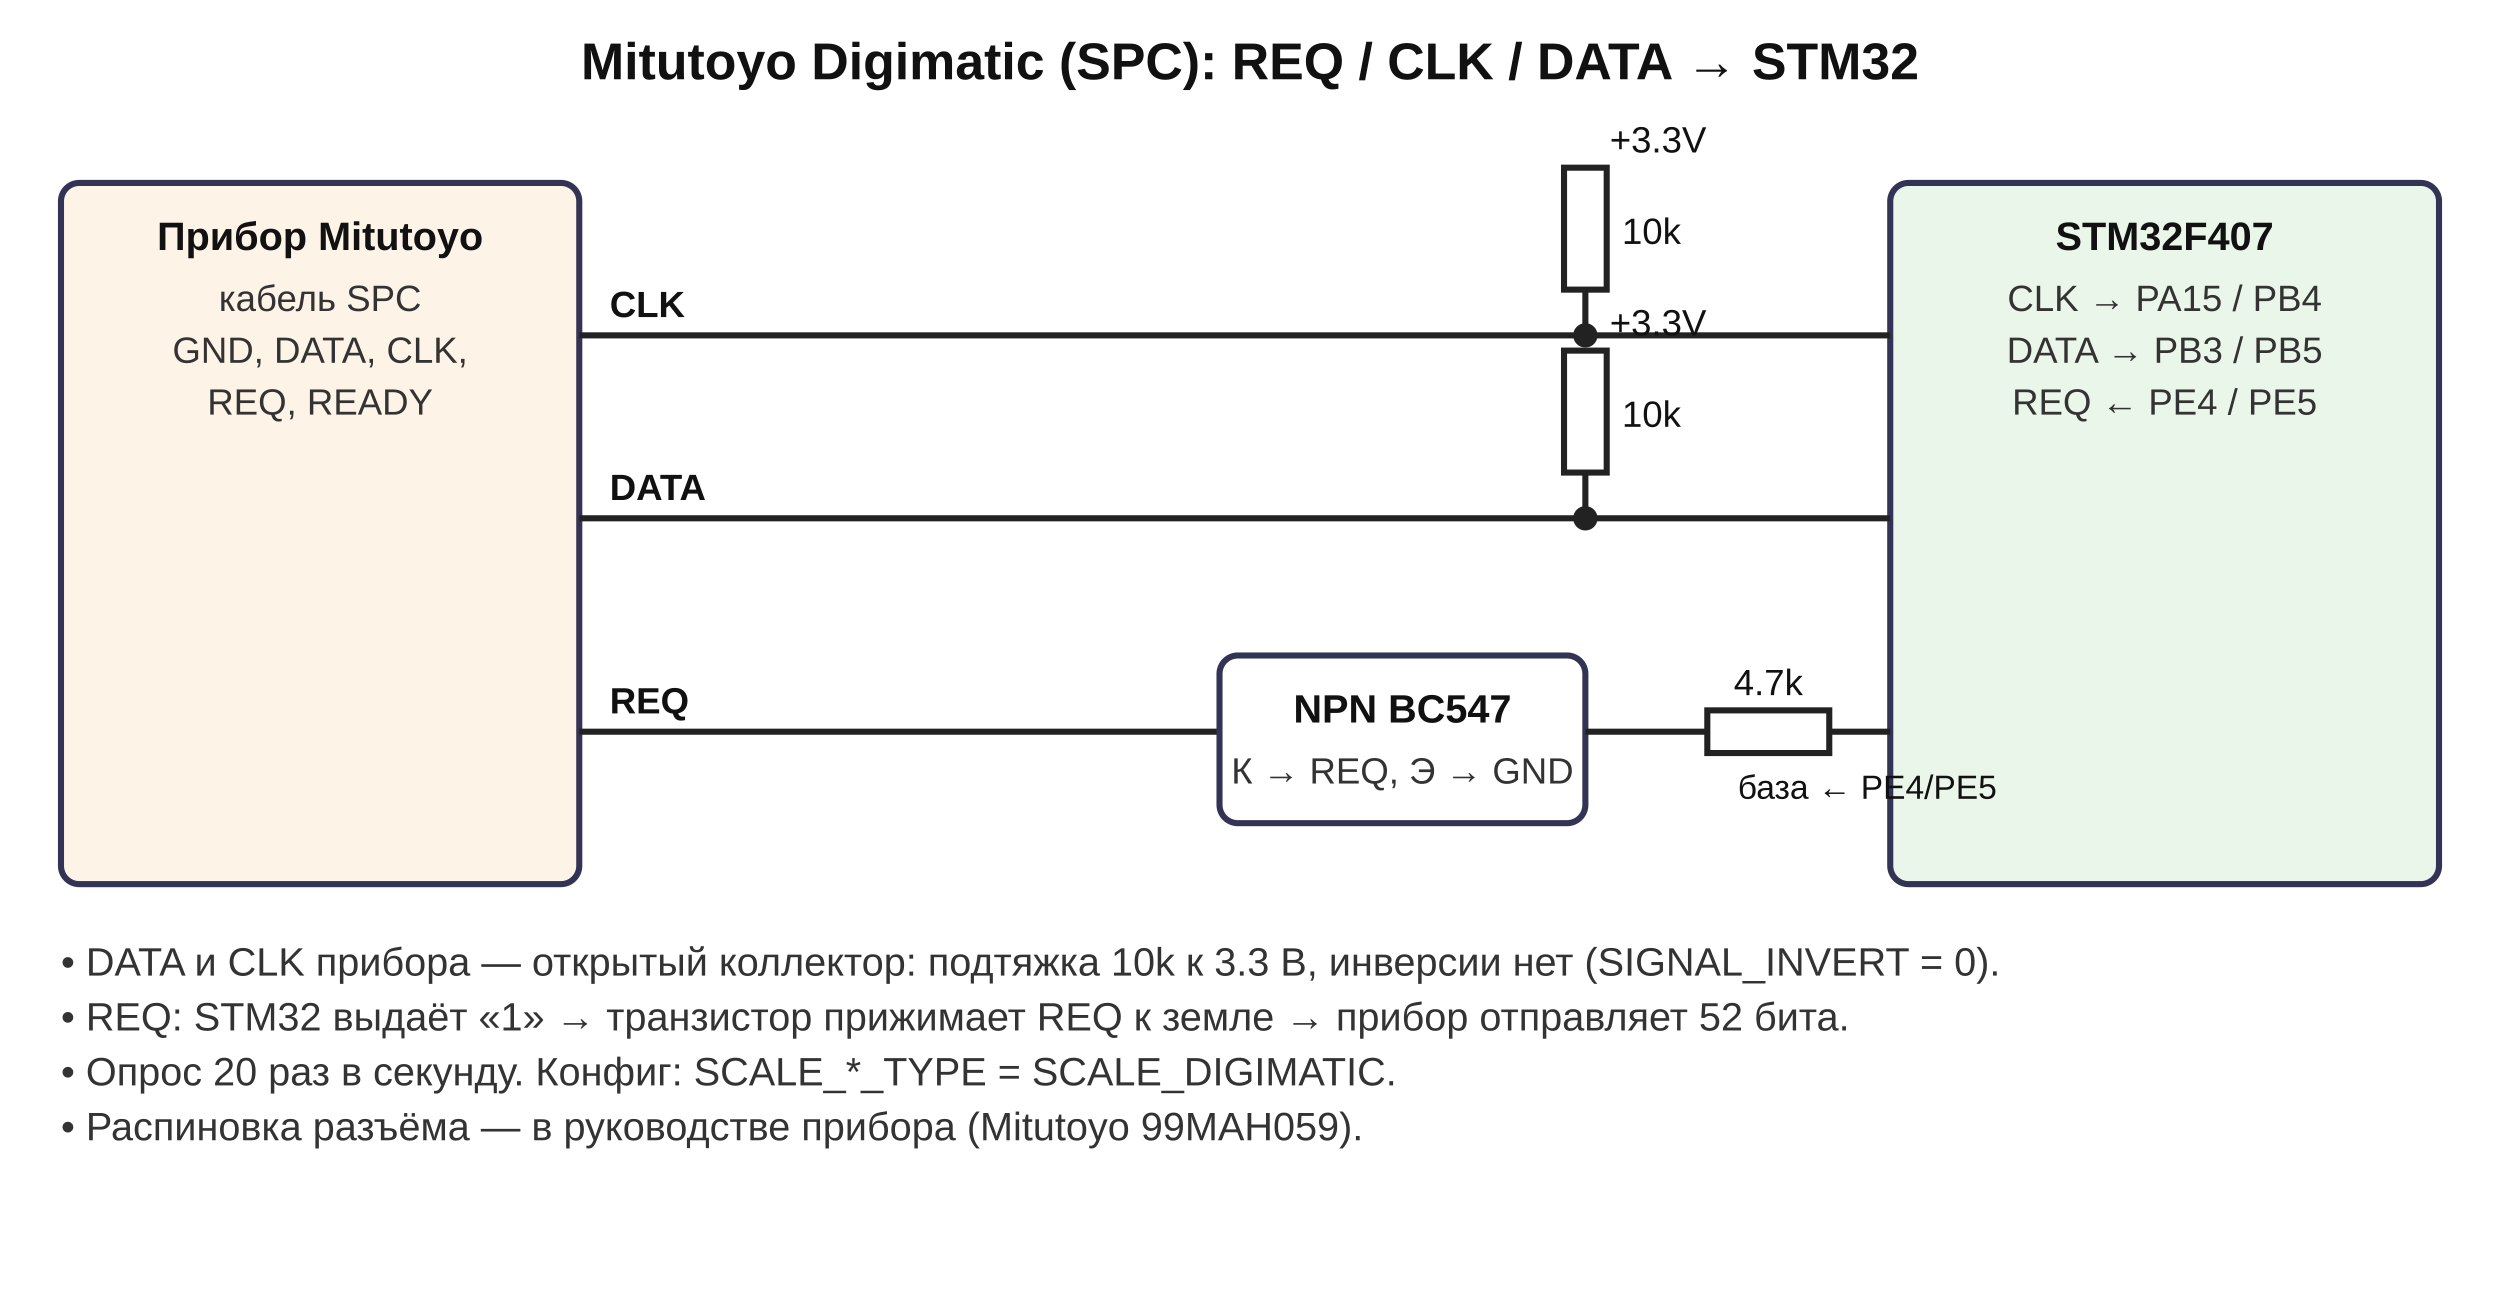
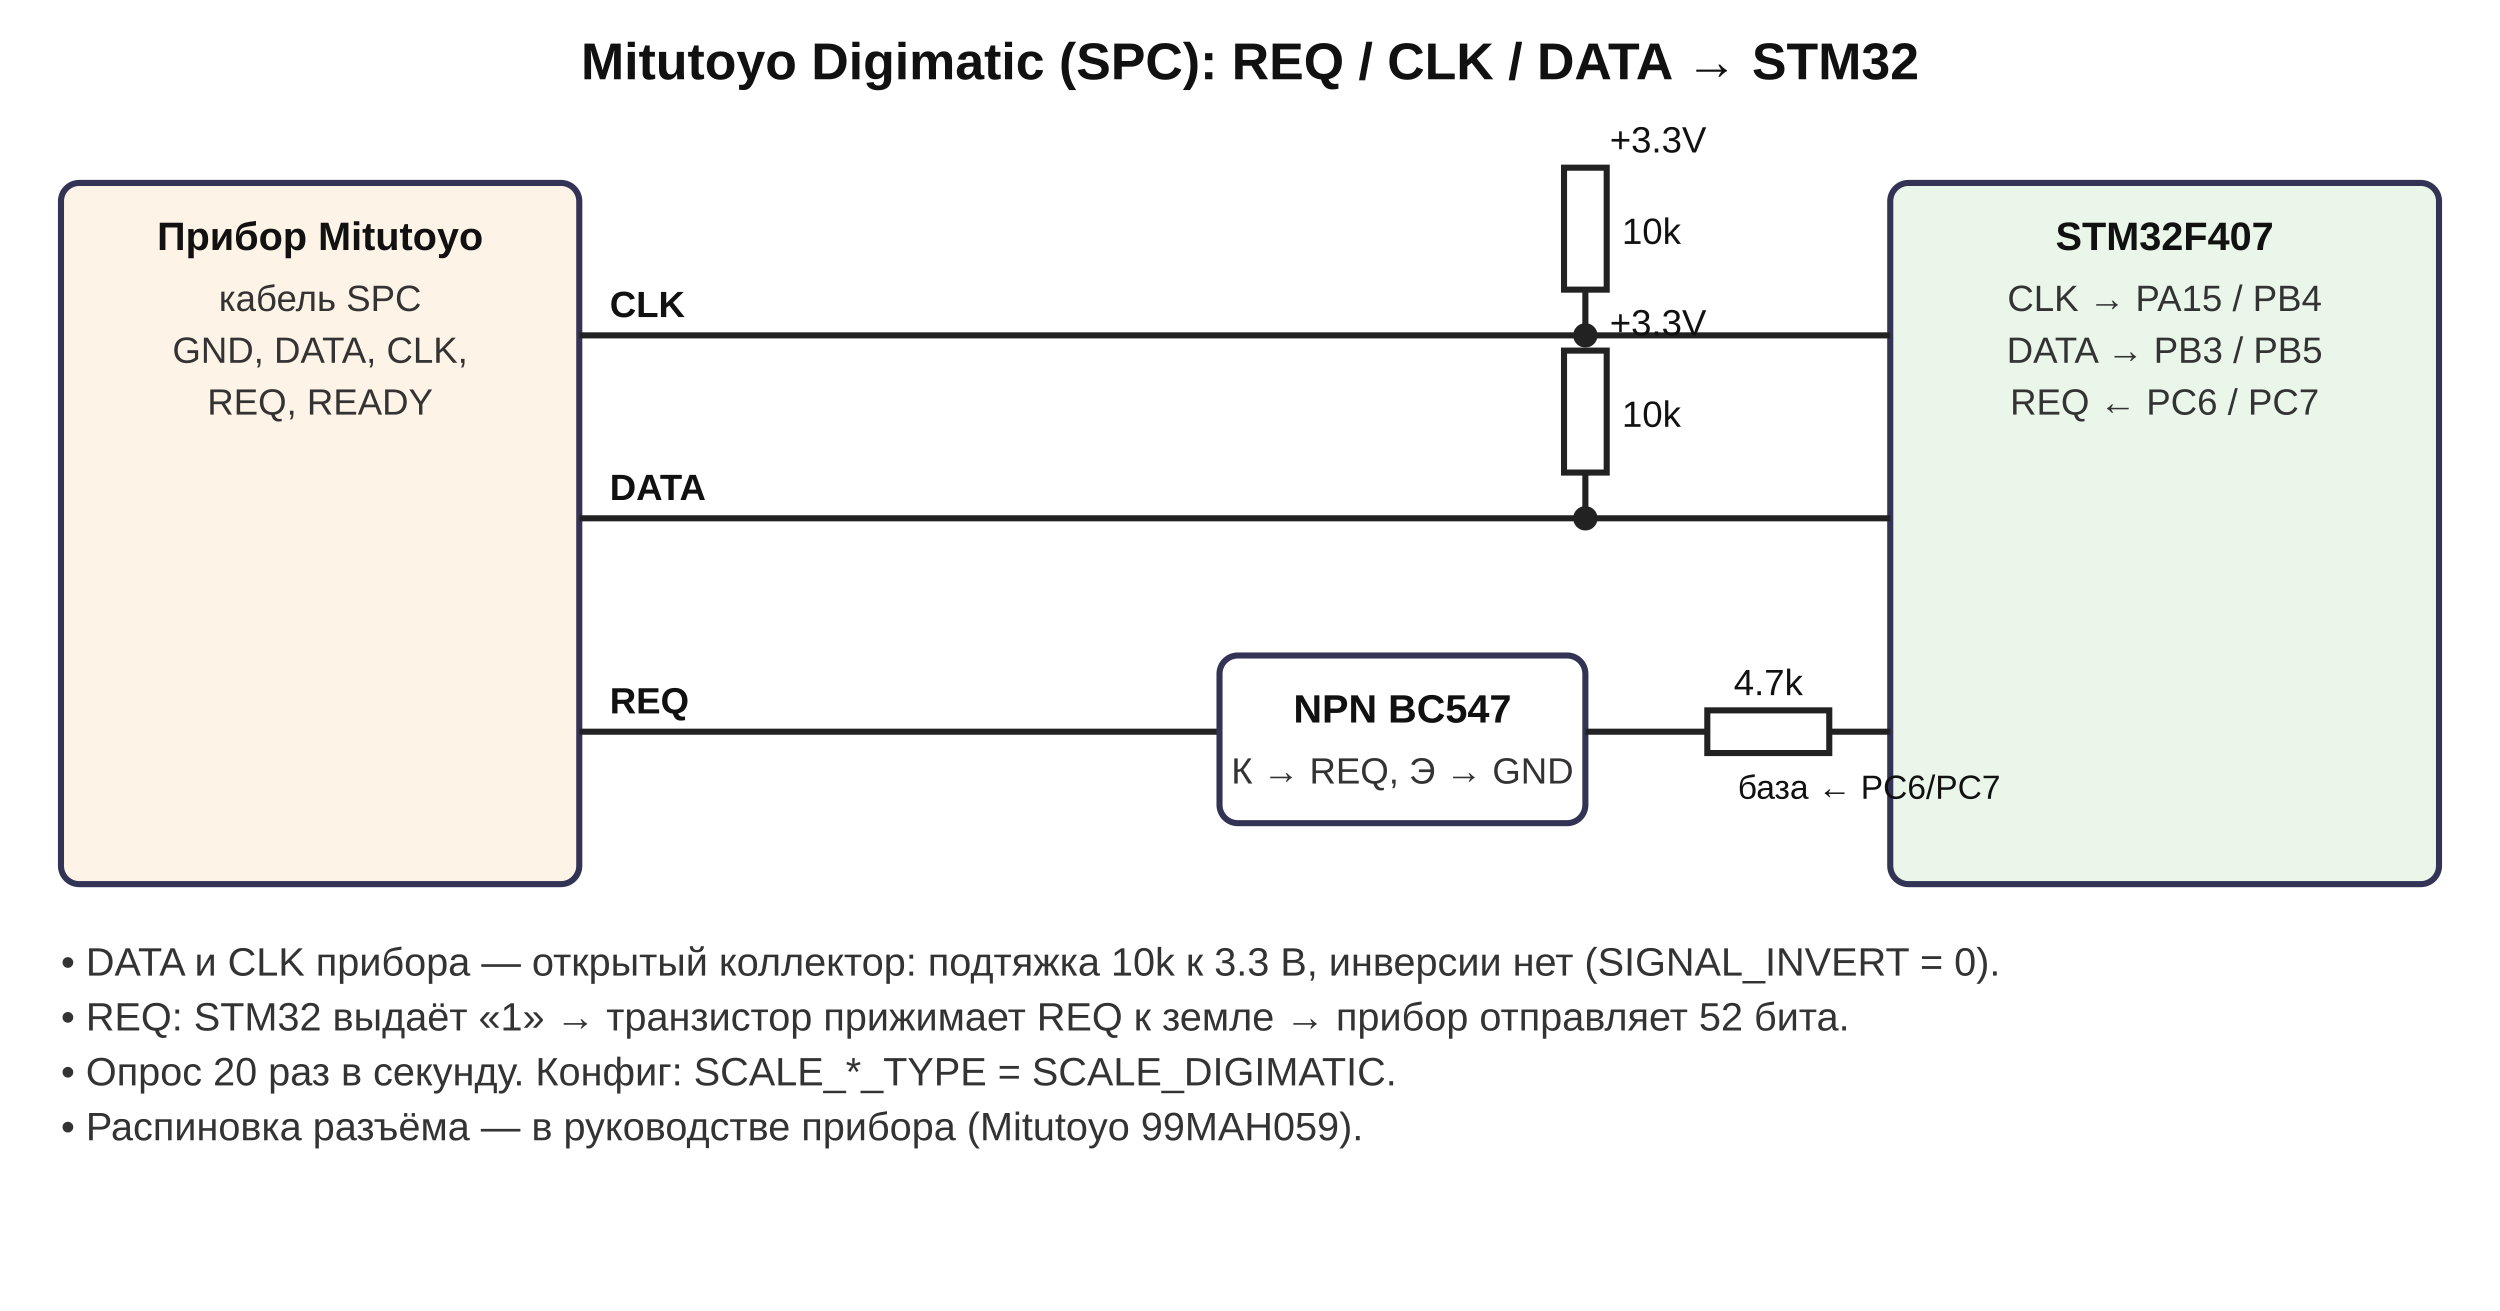
<svg xmlns="http://www.w3.org/2000/svg" width="820" height="430" viewBox="0 0 820 430">
  <rect width="100%" height="100%" fill="#fff" />
  <text x="410.0" y="26" font-family="Arial, sans-serif" font-size="17" font-weight="bold" text-anchor="middle" fill="#111">Mitutoyo Digimatic (SPC): REQ / CLK / DATA → STM32</text>
  <rect x="20" y="60" width="170" height="230" rx="6" fill="#fdf3e6" stroke="#335" stroke-width="2" />
  <text x="105.0" y="82" font-family="Arial, sans-serif" font-size="13" font-weight="bold" text-anchor="middle" fill="#111">Прибор Mitutoyo</text>
  <text x="105.0" y="102" font-family="Arial, sans-serif" font-size="12" text-anchor="middle" fill="#333">кабель SPC</text>
  <text x="105.0" y="119" font-family="Arial, sans-serif" font-size="12" text-anchor="middle" fill="#333">GND, DATA, CLK,</text>
  <text x="105.0" y="136" font-family="Arial, sans-serif" font-size="12" text-anchor="middle" fill="#333">REQ, READY</text>
  <rect x="620" y="60" width="180" height="230" rx="6" fill="#eaf6ea" stroke="#335" stroke-width="2" />
  <text x="710.0" y="82" font-family="Arial, sans-serif" font-size="13" font-weight="bold" text-anchor="middle" fill="#111">STM32F407</text>
  <text x="710.0" y="102" font-family="Arial, sans-serif" font-size="12" text-anchor="middle" fill="#333">CLK → PA15 / PB4</text>
  <text x="710.0" y="119" font-family="Arial, sans-serif" font-size="12" text-anchor="middle" fill="#333">DATA → PB3 / PB5</text>
-   <text x="710.0" y="136" font-family="Arial, sans-serif" font-size="12" text-anchor="middle" fill="#333">REQ ← PE4 / PE5</text>
+   <text x="710.0" y="136" font-family="Arial, sans-serif" font-size="12" text-anchor="middle" fill="#333">REQ ← PC6 / PC7</text>
  <line x1="190" y1="110" x2="620" y2="110" stroke="#222" stroke-width="2" />
  <text x="200" y="104" font-family="Arial, sans-serif" font-size="12" font-weight="bold" text-anchor="start" fill="#111">CLK</text>
  <circle cx="520" cy="110" r="4" fill="#222" />
  <line x1="520" y1="110" x2="520" y2="95" stroke="#222" stroke-width="2" />
  <rect x="513" y="55" width="14" height="40" fill="#fff" stroke="#222" stroke-width="2" />
  <text x="532" y="80" font-family="Arial, sans-serif" font-size="12" text-anchor="start" fill="#111">10k</text>
  <text x="528" y="50" font-family="Arial, sans-serif" font-size="12" text-anchor="start" fill="#111">+3.3V</text>
  <line x1="190" y1="170" x2="620" y2="170" stroke="#222" stroke-width="2" />
  <text x="200" y="164" font-family="Arial, sans-serif" font-size="12" font-weight="bold" text-anchor="start" fill="#111">DATA</text>
  <circle cx="520" cy="170" r="4" fill="#222" />
  <line x1="520" y1="170" x2="520" y2="155" stroke="#222" stroke-width="2" />
  <rect x="513" y="115" width="14" height="40" fill="#fff" stroke="#222" stroke-width="2" />
  <text x="532" y="140" font-family="Arial, sans-serif" font-size="12" text-anchor="start" fill="#111">10k</text>
  <text x="528" y="110" font-family="Arial, sans-serif" font-size="12" text-anchor="start" fill="#111">+3.3V</text>
  <text x="200" y="234" font-family="Arial, sans-serif" font-size="12" font-weight="bold" text-anchor="start" fill="#111">REQ</text>
  <line x1="190" y1="240" x2="400" y2="240" stroke="#222" stroke-width="2" />
  <rect x="400" y="215" width="120" height="55" rx="6" fill="#fff" stroke="#335" stroke-width="2" />
  <text x="460.0" y="237" font-family="Arial, sans-serif" font-size="13" font-weight="bold" text-anchor="middle" fill="#111">NPN BC547</text>
  <text x="460.0" y="257" font-family="Arial, sans-serif" font-size="12" text-anchor="middle" fill="#333">К → REQ, Э → GND</text>
  <line x1="520" y1="240" x2="620" y2="240" stroke="#222" stroke-width="2" />
  <rect x="560" y="233" width="40" height="14" fill="#fff" stroke="#222" stroke-width="2" />
  <text x="580" y="228" font-family="Arial, sans-serif" font-size="12" text-anchor="middle" fill="#111">4.7k</text>
-   <text x="570" y="262" font-family="Arial, sans-serif" font-size="11" text-anchor="start" fill="#111">база ← PE4/PE5</text>
+   <text x="570" y="262" font-family="Arial, sans-serif" font-size="11" text-anchor="start" fill="#111">база ← PC6/PC7</text>
  <text x="20" y="320" font-family="Arial, sans-serif" font-size="13" text-anchor="start" fill="#333">• DATA и CLK прибора — открытый коллектор: подтяжка 10k к 3.3 В, инверсии нет (SIGNAL_INVERT = 0).</text>
  <text x="20" y="338" font-family="Arial, sans-serif" font-size="13" text-anchor="start" fill="#333">• REQ: STM32 выдаёт «1» → транзистор прижимает REQ к земле → прибор отправляет 52 бита.</text>
  <text x="20" y="356" font-family="Arial, sans-serif" font-size="13" text-anchor="start" fill="#333">• Опрос 20 раз в секунду. Конфиг: SCALE_*_TYPE = SCALE_DIGIMATIC.</text>
  <text x="20" y="374" font-family="Arial, sans-serif" font-size="13" text-anchor="start" fill="#333">• Распиновка разъёма — в руководстве прибора (Mitutoyo 99MAH059).</text>
</svg>
